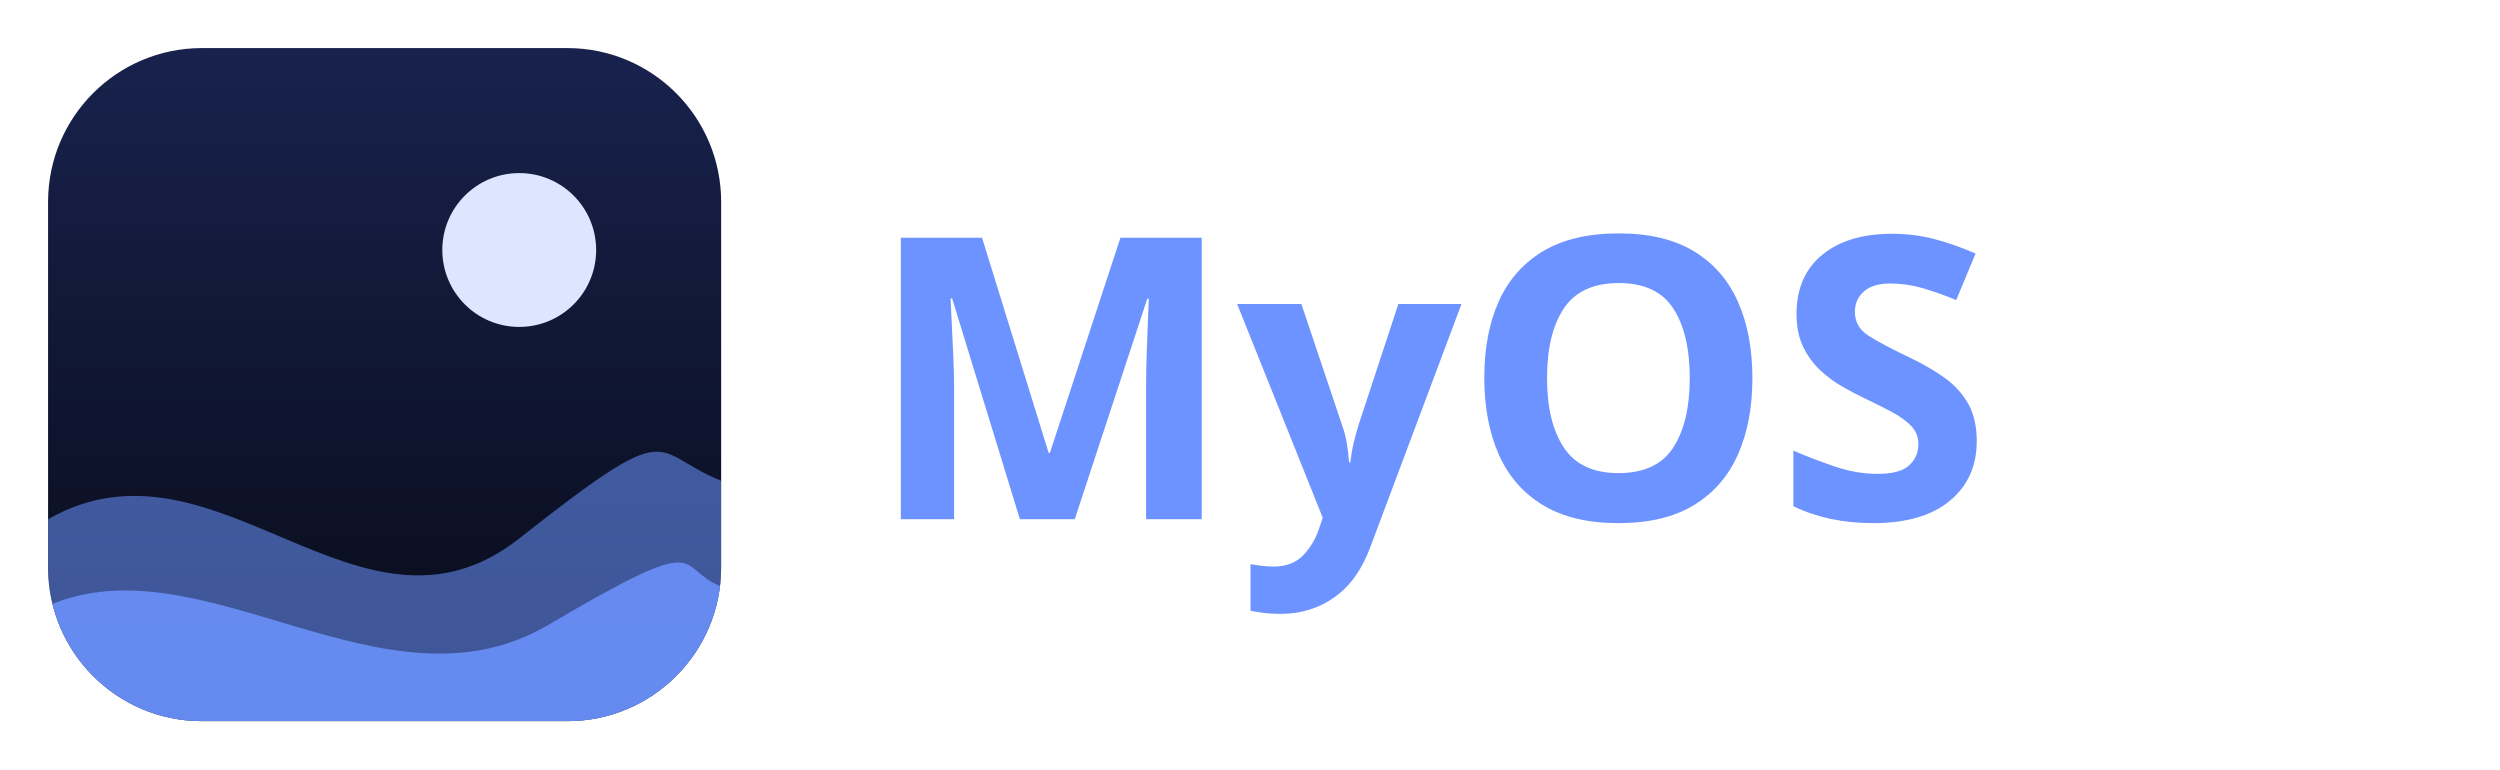
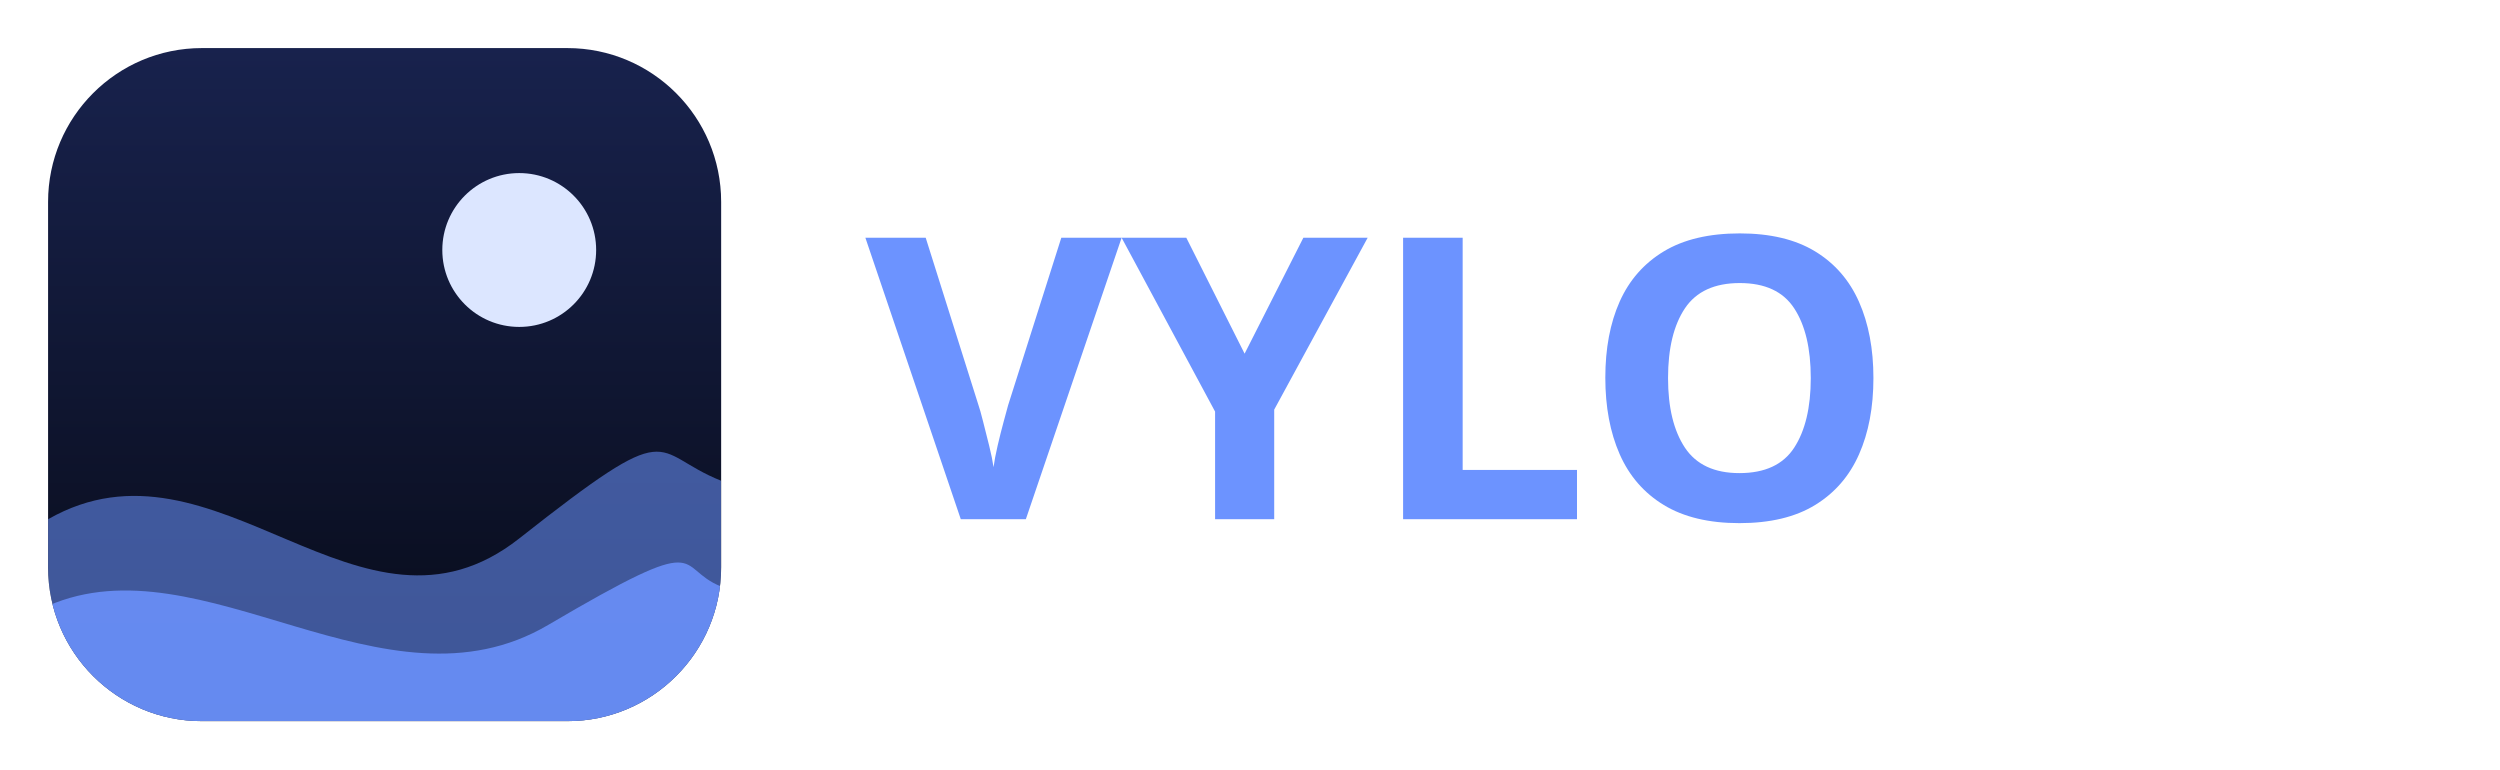
- <svg xmlns="http://www.w3.org/2000/svg" width="520" height="160" viewBox="0 0 520 160" role="img" aria-label="MyOS">
+ <svg xmlns="http://www.w3.org/2000/svg" width="520" height="160" viewBox="0 0 520 160" role="img" aria-label="VYLO">
  <defs>
    <linearGradient id="bg" x1="0" y1="0" x2="0" y2="1">
      <stop offset="0" stop-color="#18224d" />
      <stop offset="1" stop-color="#070a16" />
    </linearGradient>
    <clipPath id="tile">
      <rect x="10" y="10" width="140" height="140" rx="32" />
    </clipPath>
  </defs>
  <g clip-path="url(#tile)">
    <rect x="10" y="10" width="140" height="140" fill="url(#bg)" />
    <path d="M10 108 C 45 88 75 138 108 112 S 135 94 150 100 V150 H10 Z" fill="#6c93ff" opacity="0.55" />
    <path d="M10 126 C 42 112 80 150 114 130 S 140 118 150 122 V150 H10 Z" fill="#6c93ff" opacity="0.85" />
    <circle cx="108" cy="52" r="16" fill="#dce6ff" />
  </g>
-   <text x="180" y="108" font-family="'Noto Sans', 'Segoe UI', Helvetica, Arial, sans-serif" font-size="82" font-weight="700" fill="#6c93ff">MyOS</text>
+   <text x="180" y="108" font-family="'Noto Sans', 'Segoe UI', Helvetica, Arial, sans-serif" font-size="82" font-weight="700" fill="#6c93ff">VYLO</text>
</svg>
